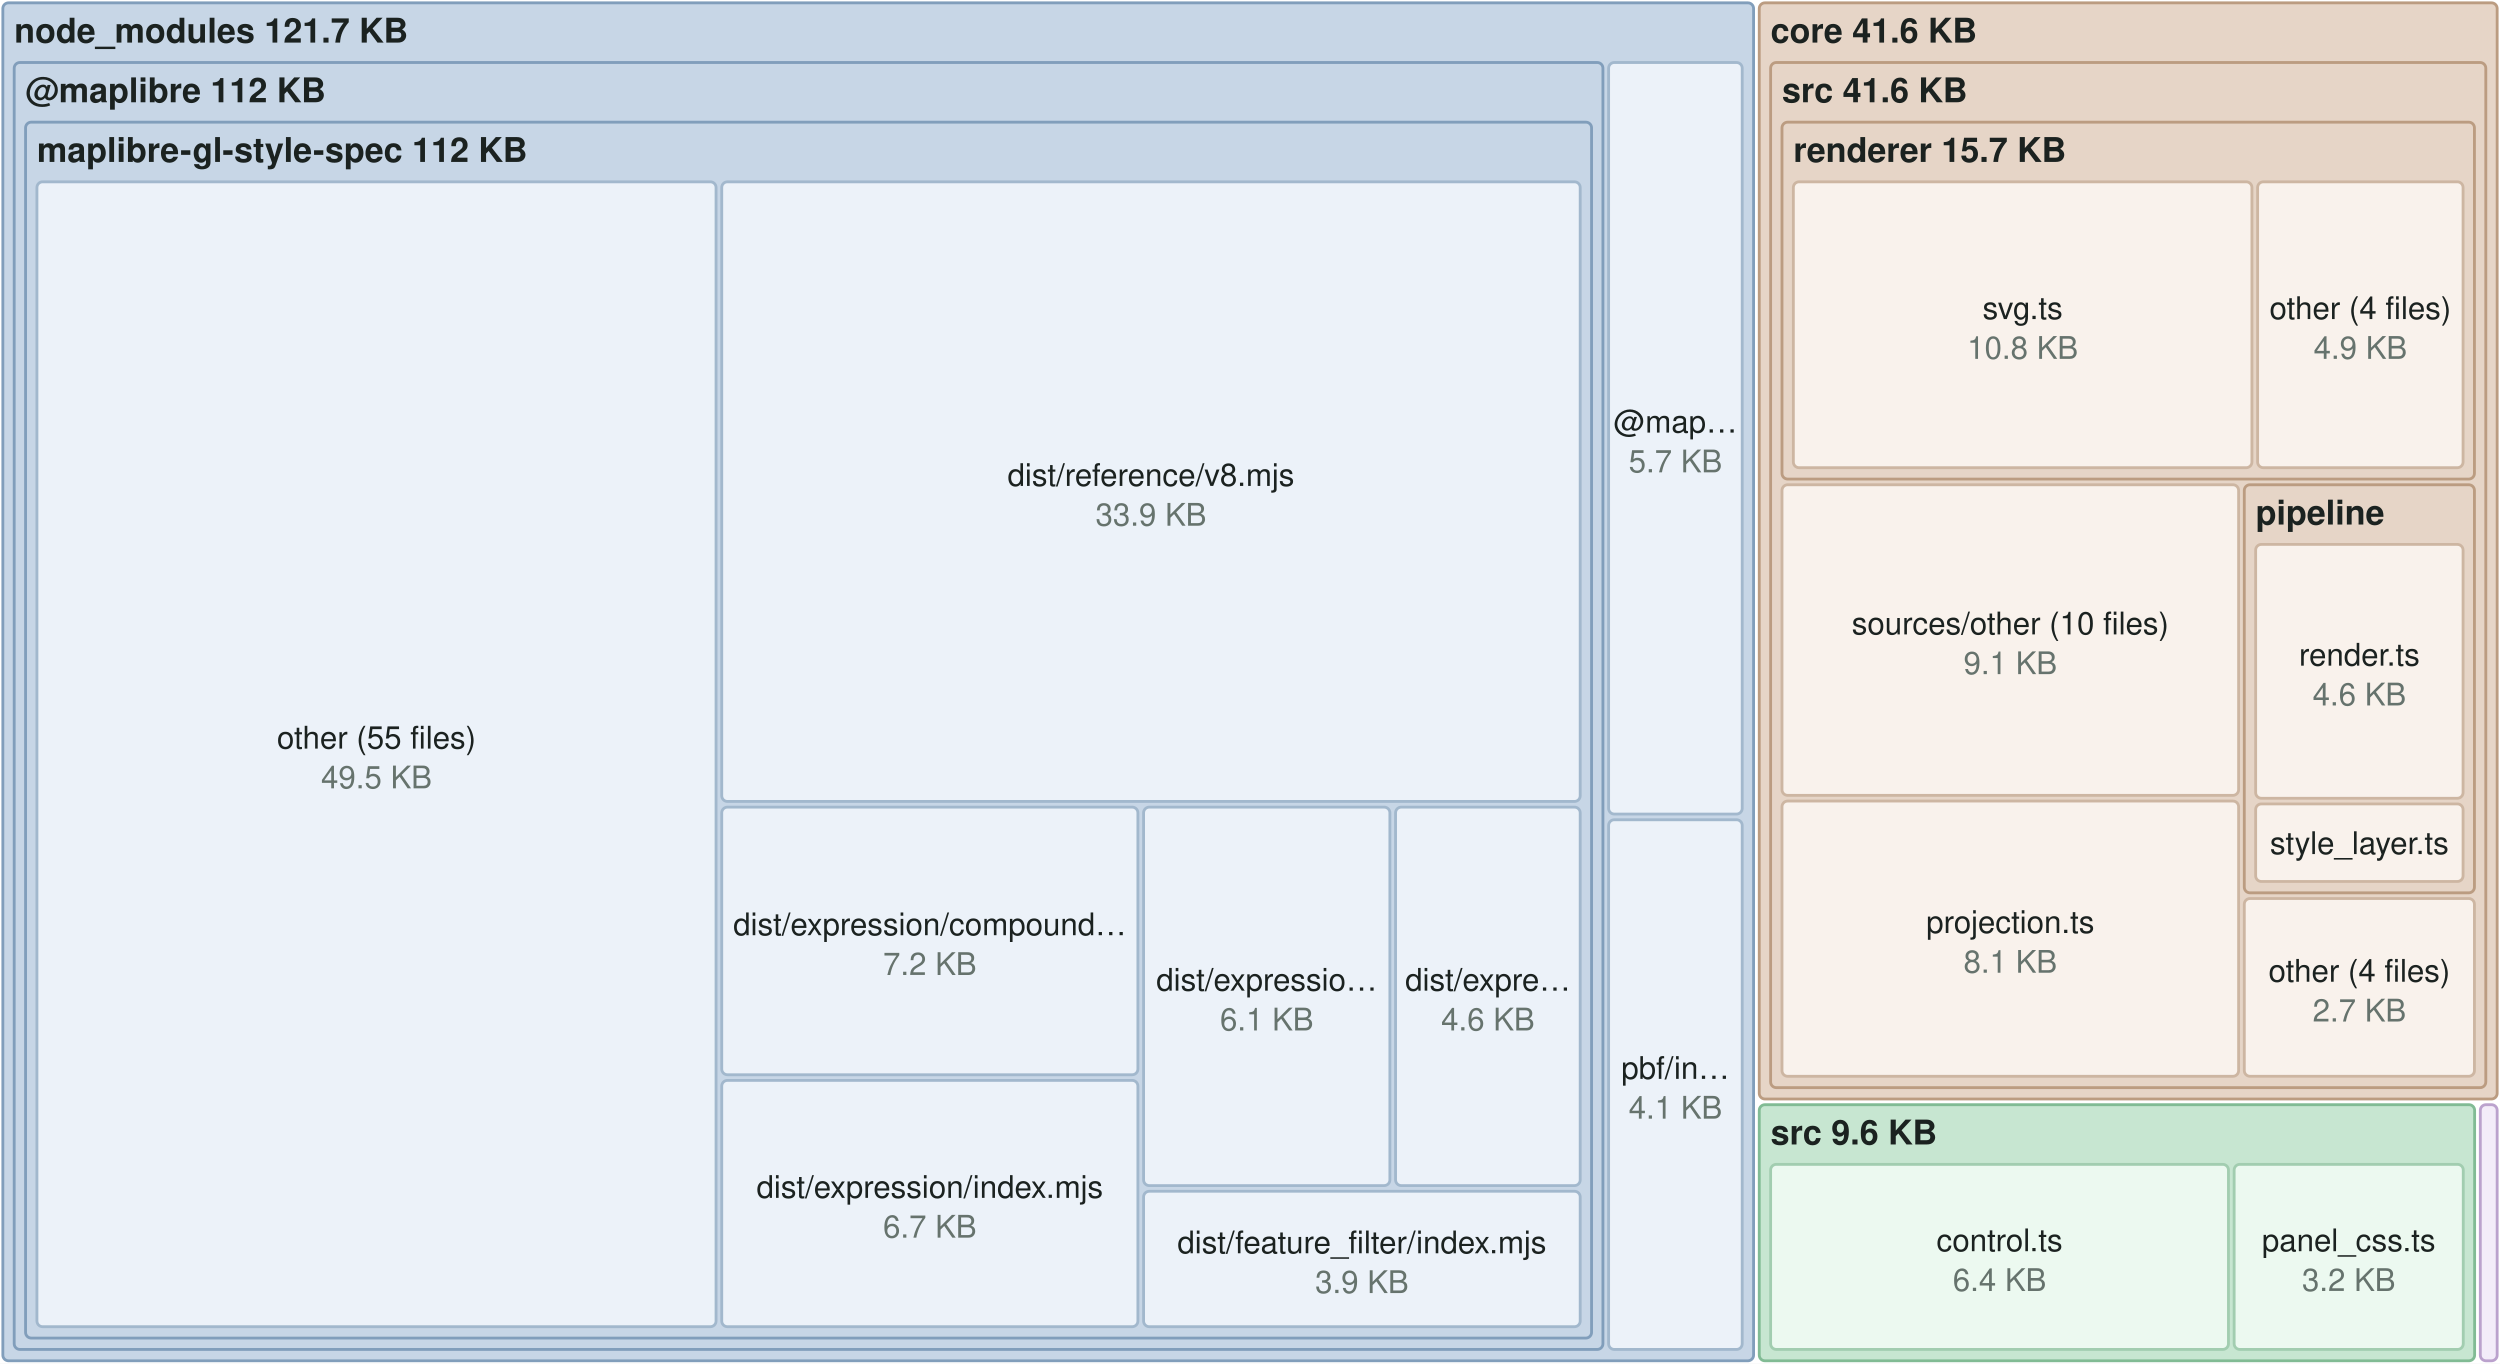
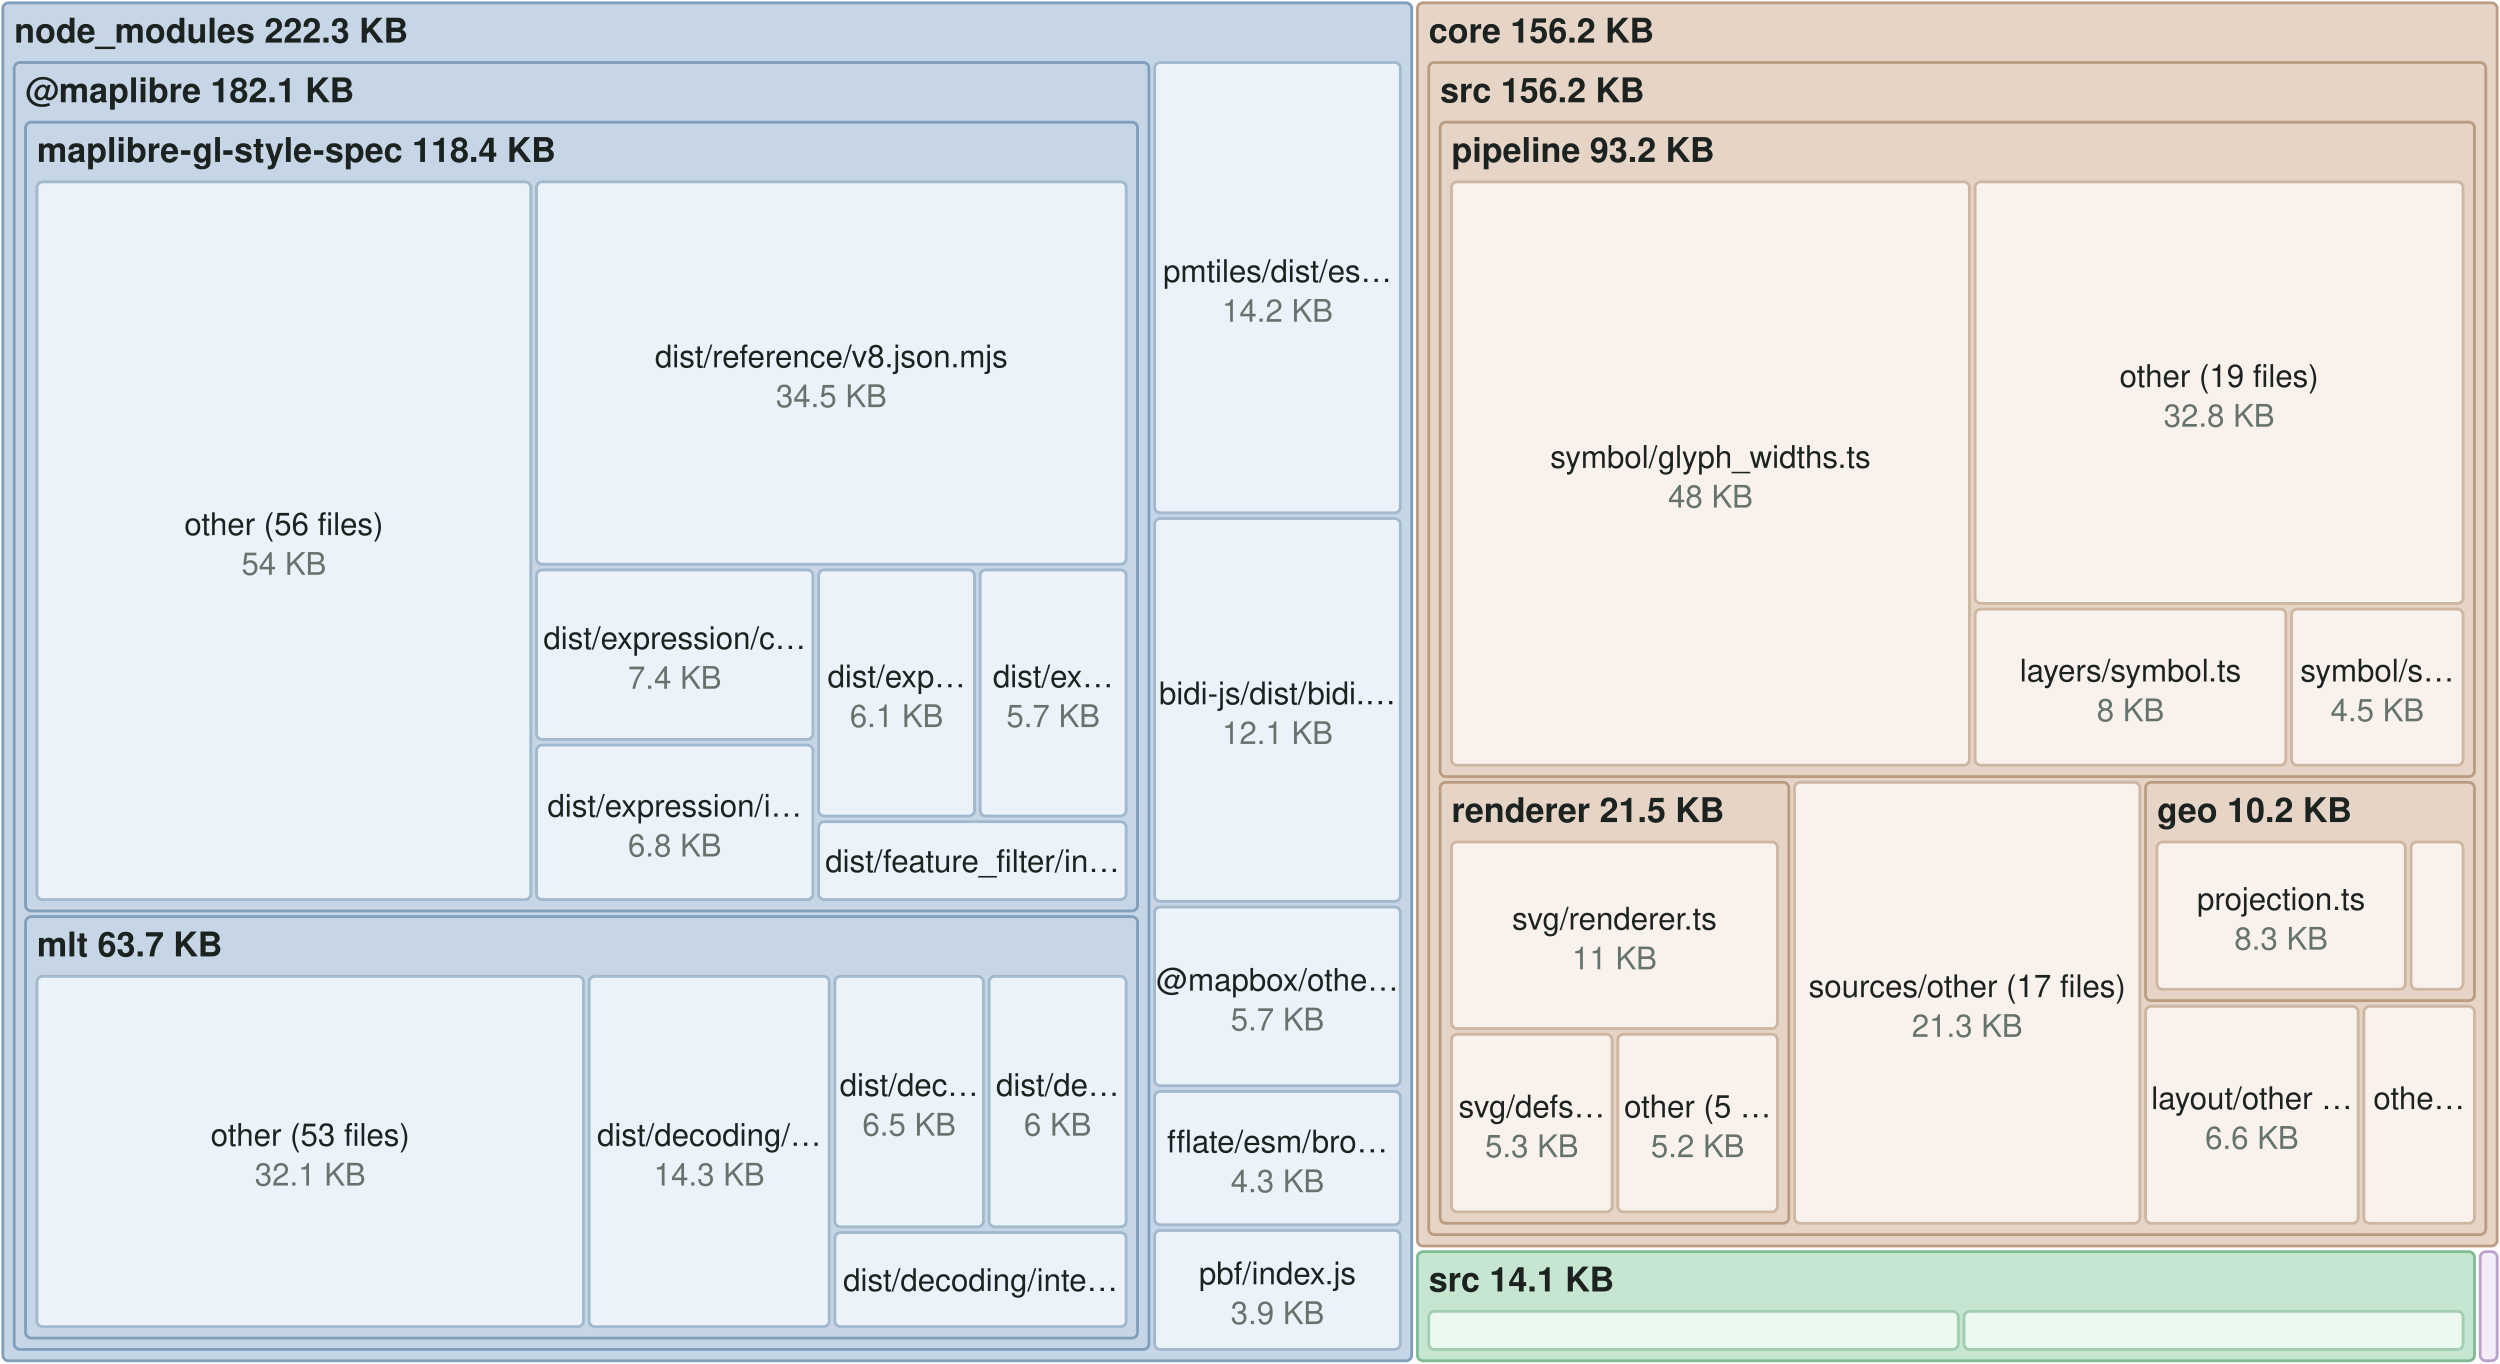
<svg xmlns="http://www.w3.org/2000/svg" width="880" height="480" viewBox="0 0 880 480">
  <style>
	.background { fill: #ffffff; }
	text { font-family: Helvetica, Arial, 'Liberation Sans', sans-serif; }
	.group-label { fill: #1b2220; font-weight: 600; font-size: 12px; }
	.leaf-label { fill: #1b2220; font-size: 11px; text-anchor: middle; }
	.leaf-size { fill: #66736d; font-size: 11px; text-anchor: middle; }
	.group-box, .leaf-box { stroke-width: 1; }
	.leaf:hover .leaf-box { stroke-width: 2; }
	.c0 .group-box { fill: hsl(210 38% 84%); stroke: hsl(210 30% 62%); }
	.c0 .leaf-box { fill: hsl(210 50% 95%); stroke: hsl(210 30% 72%); }
	.c1 .group-box { fill: hsl(28 38% 84%); stroke: hsl(28 30% 62%); }
	.c1 .leaf-box { fill: hsl(28 50% 95%); stroke: hsl(28 30% 72%); }
	.c2 .group-box { fill: hsl(140 38% 84%); stroke: hsl(140 30% 62%); }
	.c2 .leaf-box { fill: hsl(140 50% 95%); stroke: hsl(140 30% 72%); }
	.c3 .group-box { fill: hsl(275 38% 84%); stroke: hsl(275 30% 62%); }
	.c3 .leaf-box { fill: hsl(275 50% 95%); stroke: hsl(275 30% 72%); }
	.c4 .group-box { fill: hsl(350 38% 84%); stroke: hsl(350 30% 62%); }
	.c4 .leaf-box { fill: hsl(350 50% 95%); stroke: hsl(350 30% 72%); }
	.c5 .group-box { fill: hsl(180 38% 84%); stroke: hsl(180 30% 62%); }
	.c5 .leaf-box { fill: hsl(180 50% 95%); stroke: hsl(180 30% 72%); }
	.c6 .group-box { fill: hsl(48 38% 84%); stroke: hsl(48 30% 62%); }
	.c6 .leaf-box { fill: hsl(48 50% 95%); stroke: hsl(48 30% 72%); }
	.c7 .group-box { fill: hsl(320 38% 84%); stroke: hsl(320 30% 62%); }
	.c7 .leaf-box { fill: hsl(320 50% 95%); stroke: hsl(320 30% 72%); }
	.c8 .group-box { fill: hsl(95 38% 84%); stroke: hsl(95 30% 62%); }
	.c8 .leaf-box { fill: hsl(95 50% 95%); stroke: hsl(95 30% 72%); }
	.c9 .group-box { fill: hsl(245 38% 84%); stroke: hsl(245 30% 62%); }
	.c9 .leaf-box { fill: hsl(245 50% 95%); stroke: hsl(245 30% 72%); }
	@media (prefers-color-scheme: dark) {
		.background { fill: #0d1117; }
		.group-label, .leaf-label { fill: #e6edf3; }
		.leaf-size { fill: #8b949e; }
		.c0 .group-box { fill: hsl(210 22% 22%); stroke: hsl(210 20% 38%); }
		.c0 .leaf-box { fill: hsl(210 25% 14%); stroke: hsl(210 20% 32%); }
		.c1 .group-box { fill: hsl(28 22% 22%); stroke: hsl(28 20% 38%); }
		.c1 .leaf-box { fill: hsl(28 25% 14%); stroke: hsl(28 20% 32%); }
		.c2 .group-box { fill: hsl(140 22% 22%); stroke: hsl(140 20% 38%); }
		.c2 .leaf-box { fill: hsl(140 25% 14%); stroke: hsl(140 20% 32%); }
		.c3 .group-box { fill: hsl(275 22% 22%); stroke: hsl(275 20% 38%); }
		.c3 .leaf-box { fill: hsl(275 25% 14%); stroke: hsl(275 20% 32%); }
		.c4 .group-box { fill: hsl(350 22% 22%); stroke: hsl(350 20% 38%); }
		.c4 .leaf-box { fill: hsl(350 25% 14%); stroke: hsl(350 20% 32%); }
		.c5 .group-box { fill: hsl(180 22% 22%); stroke: hsl(180 20% 38%); }
		.c5 .leaf-box { fill: hsl(180 25% 14%); stroke: hsl(180 20% 32%); }
		.c6 .group-box { fill: hsl(48 22% 22%); stroke: hsl(48 20% 38%); }
		.c6 .leaf-box { fill: hsl(48 25% 14%); stroke: hsl(48 20% 32%); }
		.c7 .group-box { fill: hsl(320 22% 22%); stroke: hsl(320 20% 38%); }
		.c7 .leaf-box { fill: hsl(320 25% 14%); stroke: hsl(320 20% 32%); }
		.c8 .group-box { fill: hsl(95 22% 22%); stroke: hsl(95 20% 38%); }
		.c8 .leaf-box { fill: hsl(95 25% 14%); stroke: hsl(95 20% 32%); }
		.c9 .group-box { fill: hsl(245 22% 22%); stroke: hsl(245 20% 38%); }
		.c9 .leaf-box { fill: hsl(245 25% 14%); stroke: hsl(245 20% 32%); }
	}
</style>
  <rect class="background" width="880" height="480" />
  <g class="group c0">
-     <rect class="group-box" x="1" y="1" width="616.26" height="478" rx="2" />
-     <text class="group-label" x="5" y="15" textLength="137.39" lengthAdjust="spacingAndGlyphs">node_modules 121.7 KB</text>
-   </g>
-   <g class="group c0">
-     <rect class="group-box" x="5" y="22" width="559.23" height="453" rx="2" />
-     <text class="group-label" x="9" y="36" textLength="99.38" lengthAdjust="spacingAndGlyphs">@maplibre 112 KB</text>
-   </g>
-   <g class="group c0">
-     <rect class="group-box" x="9" y="43" width="551.23" height="428" rx="2" />
-     <text class="group-label" x="13" y="57" textLength="170.06" lengthAdjust="spacingAndGlyphs">maplibre-gl-style-spec 112 KB</text>
-   </g>
-   <g class="leaf c0">
-     <rect class="leaf-box" x="13" y="64" width="239.05" height="403" rx="2" />
-     <text class="leaf-label" x="132.52" y="263.5" textLength="70.3" lengthAdjust="spacingAndGlyphs">other (55 files)</text>
-     <text class="leaf-size" x="132.52" y="277.5" textLength="39.14" lengthAdjust="spacingAndGlyphs">49.5 KB</text>
-   </g>
-   <g class="leaf c0">
-     <rect class="leaf-box" x="254.05" y="64" width="302.18" height="218.11" rx="2" />
-     <text class="leaf-label" x="405.14" y="171.05" textLength="101.48" lengthAdjust="spacingAndGlyphs">dist/reference/v8.mjs</text>
-     <text class="leaf-size" x="405.14" y="185.05" textLength="39.14" lengthAdjust="spacingAndGlyphs">33.9 KB</text>
-   </g>
-   <g class="leaf c0">
-     <rect class="leaf-box" x="254.05" y="284.11" width="146.49" height="94.2" rx="2" />
-     <text class="leaf-label" x="327.29" y="329.2" textLength="133.89" lengthAdjust="spacingAndGlyphs">dist/expression/compound…</text>
-     <text class="leaf-size" x="327.29" y="343.2" textLength="33.02" lengthAdjust="spacingAndGlyphs">7.2 KB</text>
-   </g>
-   <g class="leaf c0">
-     <rect class="leaf-box" x="254.05" y="380.3" width="146.49" height="86.7" rx="2" />
-     <text class="leaf-label" x="327.29" y="421.65" textLength="122.87" lengthAdjust="spacingAndGlyphs">dist/expression/index.mjs</text>
-     <text class="leaf-size" x="327.29" y="435.65" textLength="33.02" lengthAdjust="spacingAndGlyphs">6.7 KB</text>
-   </g>
-   <g class="leaf c0">
-     <rect class="leaf-box" x="402.54" y="284.11" width="86.7" height="133.22" rx="2" />
-     <text class="leaf-label" x="445.89" y="348.72" textLength="73.36" lengthAdjust="spacingAndGlyphs">dist/expressio…</text>
-     <text class="leaf-size" x="445.89" y="362.72" textLength="33.02" lengthAdjust="spacingAndGlyphs">6.1 KB</text>
-   </g>
-   <g class="leaf c0">
-     <rect class="leaf-box" x="491.24" y="284.11" width="64.99" height="133.22" rx="2" />
-     <text class="leaf-label" x="523.74" y="348.72" textLength="53.8" lengthAdjust="spacingAndGlyphs">dist/expre…</text>
-     <text class="leaf-size" x="523.74" y="362.72" textLength="33.02" lengthAdjust="spacingAndGlyphs">4.6 KB</text>
-   </g>
-   <g class="leaf c0">
-     <rect class="leaf-box" x="402.54" y="419.33" width="153.69" height="47.67" rx="2" />
-     <text class="leaf-label" x="479.39" y="441.16" textLength="130.82" lengthAdjust="spacingAndGlyphs">dist/feature_filter/index.mjs</text>
-     <text class="leaf-size" x="479.39" y="455.16" textLength="33.02" lengthAdjust="spacingAndGlyphs">3.9 KB</text>
-   </g>
-   <g class="leaf c0">
-     <rect class="leaf-box" x="566.23" y="22" width="47.03" height="264.55" rx="2" />
-     <text class="leaf-label" x="589.75" y="152.27" textLength="33.63" lengthAdjust="spacingAndGlyphs">@map…</text>
-     <text class="leaf-size" x="589.75" y="166.27" textLength="33.02" lengthAdjust="spacingAndGlyphs">5.7 KB</text>
-   </g>
-   <g class="leaf c0">
-     <rect class="leaf-box" x="566.23" y="288.55" width="47.03" height="186.45" rx="2" />
-     <text class="leaf-label" x="589.75" y="379.77" textLength="33.02" lengthAdjust="spacingAndGlyphs">pbf/in…</text>
-     <text class="leaf-size" x="589.75" y="393.77" textLength="33.02" lengthAdjust="spacingAndGlyphs">4.1 KB</text>
-   </g>
-   <g class="group c1">
-     <rect class="group-box" x="619.26" y="1" width="259.74" height="385.85" rx="2" />
-     <text class="group-label" x="623.26" y="15" textLength="71.38" lengthAdjust="spacingAndGlyphs">core 41.6 KB</text>
-   </g>
-   <g class="group c1">
-     <rect class="group-box" x="623.26" y="22" width="251.74" height="360.85" rx="2" />
-     <text class="group-label" x="627.26" y="36" textLength="64.04" lengthAdjust="spacingAndGlyphs">src 41.6 KB</text>
-   </g>
-   <g class="group c1">
-     <rect class="group-box" x="627.26" y="43" width="243.74" height="125.63" rx="2" />
-     <text class="group-label" x="631.26" y="57" textLength="94.72" lengthAdjust="spacingAndGlyphs">renderer 15.7 KB</text>
-   </g>
-   <g class="leaf c1">
-     <rect class="leaf-box" x="631.26" y="64" width="161.42" height="100.63" rx="2" />
-     <text class="leaf-label" x="711.97" y="112.31" textLength="28.73" lengthAdjust="spacingAndGlyphs">svg.ts</text>
-     <text class="leaf-size" x="711.97" y="126.31" textLength="39.14" lengthAdjust="spacingAndGlyphs">10.8 KB</text>
-   </g>
-   <g class="leaf c1">
-     <rect class="leaf-box" x="794.68" y="64" width="72.32" height="100.63" rx="2" />
-     <text class="leaf-label" x="830.84" y="112.31" textLength="64.19" lengthAdjust="spacingAndGlyphs">other (4 files)</text>
-     <text class="leaf-size" x="830.84" y="126.31" textLength="33.02" lengthAdjust="spacingAndGlyphs">4.9 KB</text>
-   </g>
-   <g class="leaf c1">
-     <rect class="leaf-box" x="627.26" y="170.63" width="160.73" height="109.34" rx="2" />
-     <text class="leaf-label" x="707.63" y="223.3" textLength="111.87" lengthAdjust="spacingAndGlyphs">sources/other (10 files)</text>
-     <text class="leaf-size" x="707.63" y="237.3" textLength="33.02" lengthAdjust="spacingAndGlyphs">9.1 KB</text>
-   </g>
-   <g class="leaf c1">
-     <rect class="leaf-box" x="627.26" y="281.97" width="160.73" height="96.89" rx="2" />
-     <text class="leaf-label" x="707.63" y="328.41" textLength="59.3" lengthAdjust="spacingAndGlyphs">projection.ts</text>
-     <text class="leaf-size" x="707.63" y="342.41" textLength="33.02" lengthAdjust="spacingAndGlyphs">8.1 KB</text>
-   </g>
-   <g class="group c1">
-     <rect class="group-box" x="789.99" y="170.63" width="81.01" height="143.65" rx="2" />
-     <text class="group-label" x="793.99" y="184.63" textLength="45.35" lengthAdjust="spacingAndGlyphs">pipeline</text>
-   </g>
-   <g class="leaf c1">
-     <rect class="leaf-box" x="793.99" y="191.63" width="73.01" height="89.36" rx="2" />
-     <text class="leaf-label" x="830.5" y="234.31" textLength="43.41" lengthAdjust="spacingAndGlyphs">render.ts</text>
-     <text class="leaf-size" x="830.5" y="248.31" textLength="33.02" lengthAdjust="spacingAndGlyphs">4.6 KB</text>
-   </g>
-   <g class="leaf c1">
-     <rect class="leaf-box" x="793.99" y="282.98" width="73.01" height="27.3" rx="2" />
-     <text class="leaf-label" x="830.5" y="300.63" textLength="64.19" lengthAdjust="spacingAndGlyphs">style_layer.ts</text>
-   </g>
-   <g class="leaf c1">
-     <rect class="leaf-box" x="789.99" y="316.28" width="81.01" height="62.57" rx="2" />
-     <text class="leaf-label" x="830.5" y="345.57" textLength="64.19" lengthAdjust="spacingAndGlyphs">other (4 files)</text>
-     <text class="leaf-size" x="830.5" y="359.57" textLength="33.02" lengthAdjust="spacingAndGlyphs">2.7 KB</text>
+     <rect class="group-box" x="1" y="1" width="495.92" height="478" rx="2" />
+     <text class="group-label" x="5" y="15" textLength="137.39" lengthAdjust="spacingAndGlyphs">node_modules 222.3 KB</text>
+   </g>
+   <g class="group c0">
+     <rect class="group-box" x="5" y="22" width="399.42" height="453" rx="2" />
+     <text class="group-label" x="9" y="36" textLength="109.39" lengthAdjust="spacingAndGlyphs">@maplibre 182.1 KB</text>
+   </g>
+   <g class="group c0">
+     <rect class="group-box" x="9" y="43" width="391.42" height="277.66" rx="2" />
+     <text class="group-label" x="13" y="57" textLength="180.07" lengthAdjust="spacingAndGlyphs">maplibre-gl-style-spec 118.4 KB</text>
+   </g>
+   <g class="leaf c0">
+     <rect class="leaf-box" x="13" y="64" width="173.84" height="252.66" rx="2" />
+     <text class="leaf-label" x="99.92" y="188.33" textLength="70.3" lengthAdjust="spacingAndGlyphs">other (56 files)</text>
+     <text class="leaf-size" x="99.92" y="202.33" textLength="29.96" lengthAdjust="spacingAndGlyphs">54 KB</text>
+   </g>
+   <g class="leaf c0">
+     <rect class="leaf-box" x="188.84" y="64" width="207.58" height="134.6" rx="2" />
+     <text class="leaf-label" x="292.63" y="129.3" textLength="124.71" lengthAdjust="spacingAndGlyphs">dist/reference/v8.json.mjs</text>
+     <text class="leaf-size" x="292.63" y="143.3" textLength="39.14" lengthAdjust="spacingAndGlyphs">34.5 KB</text>
+   </g>
+   <g class="leaf c0">
+     <rect class="leaf-box" x="188.84" y="200.6" width="97.33" height="59.67" rx="2" />
+     <text class="leaf-label" x="237.5" y="228.44" textLength="88.03" lengthAdjust="spacingAndGlyphs">dist/expression/c…</text>
+     <text class="leaf-size" x="237.5" y="242.44" textLength="33.02" lengthAdjust="spacingAndGlyphs">7.4 KB</text>
+   </g>
+   <g class="leaf c0">
+     <rect class="leaf-box" x="188.84" y="262.27" width="97.33" height="54.38" rx="2" />
+     <text class="leaf-label" x="237.5" y="287.47" textLength="84.98" lengthAdjust="spacingAndGlyphs">dist/expression/i…</text>
+     <text class="leaf-size" x="237.5" y="301.47" textLength="33.02" lengthAdjust="spacingAndGlyphs">6.8 KB</text>
+   </g>
+   <g class="leaf c0">
+     <rect class="leaf-box" x="288.16" y="200.6" width="54.86" height="86.63" rx="2" />
+     <text class="leaf-label" x="315.59" y="241.92" textLength="44.02" lengthAdjust="spacingAndGlyphs">dist/exp…</text>
+     <text class="leaf-size" x="315.59" y="255.92" textLength="33.02" lengthAdjust="spacingAndGlyphs">6.1 KB</text>
+   </g>
+   <g class="leaf c0">
+     <rect class="leaf-box" x="345.02" y="200.6" width="51.39" height="86.63" rx="2" />
+     <text class="leaf-label" x="370.72" y="241.92" textLength="37.91" lengthAdjust="spacingAndGlyphs">dist/ex…</text>
+     <text class="leaf-size" x="370.72" y="255.92" textLength="33.02" lengthAdjust="spacingAndGlyphs">5.7 KB</text>
+   </g>
+   <g class="leaf c0">
+     <rect class="leaf-box" x="288.16" y="289.23" width="108.25" height="27.42" rx="2" />
+     <text class="leaf-label" x="342.29" y="306.95" textLength="99.04" lengthAdjust="spacingAndGlyphs">dist/feature_filter/in…</text>
+   </g>
+   <g class="group c0">
+     <rect class="group-box" x="9" y="322.66" width="391.42" height="148.34" rx="2" />
+     <text class="group-label" x="13" y="336.66" textLength="64.03" lengthAdjust="spacingAndGlyphs">mlt 63.7 KB</text>
+   </g>
+   <g class="leaf c0">
+     <rect class="leaf-box" x="13" y="343.66" width="192.39" height="123.34" rx="2" />
+     <text class="leaf-label" x="109.19" y="403.33" textLength="70.3" lengthAdjust="spacingAndGlyphs">other (53 files)</text>
+     <text class="leaf-size" x="109.19" y="417.33" textLength="39.14" lengthAdjust="spacingAndGlyphs">32.1 KB</text>
+   </g>
+   <g class="leaf c0">
+     <rect class="leaf-box" x="207.39" y="343.66" width="84.49" height="123.34" rx="2" />
+     <text class="leaf-label" x="249.63" y="403.33" textLength="73.99" lengthAdjust="spacingAndGlyphs">dist/decoding/…</text>
+     <text class="leaf-size" x="249.63" y="417.33" textLength="39.14" lengthAdjust="spacingAndGlyphs">14.3 KB</text>
+   </g>
+   <g class="leaf c0">
+     <rect class="leaf-box" x="293.87" y="343.66" width="52.3" height="88.19" rx="2" />
+     <text class="leaf-label" x="320.02" y="385.75" textLength="44.02" lengthAdjust="spacingAndGlyphs">dist/dec…</text>
+     <text class="leaf-size" x="320.02" y="399.75" textLength="33.02" lengthAdjust="spacingAndGlyphs">6.5 KB</text>
+   </g>
+   <g class="leaf c0">
+     <rect class="leaf-box" x="348.17" y="343.66" width="48.24" height="88.19" rx="2" />
+     <text class="leaf-label" x="372.29" y="385.75" textLength="38.52" lengthAdjust="spacingAndGlyphs">dist/de…</text>
+     <text class="leaf-size" x="372.29" y="399.75" textLength="23.85" lengthAdjust="spacingAndGlyphs">6 KB</text>
+   </g>
+   <g class="leaf c0">
+     <rect class="leaf-box" x="293.87" y="433.84" width="102.54" height="33.16" rx="2" />
+     <text class="leaf-label" x="345.14" y="454.42" textLength="91.72" lengthAdjust="spacingAndGlyphs">dist/decoding/inte…</text>
+   </g>
+   <g class="leaf c0">
+     <rect class="leaf-box" x="406.42" y="22" width="86.5" height="158.52" rx="2" />
+     <text class="leaf-label" x="449.67" y="99.26" textLength="75.8" lengthAdjust="spacingAndGlyphs">pmtiles/dist/es…</text>
+     <text class="leaf-size" x="449.67" y="113.26" textLength="39.14" lengthAdjust="spacingAndGlyphs">14.2 KB</text>
+   </g>
+   <g class="leaf c0">
+     <rect class="leaf-box" x="406.42" y="182.52" width="86.5" height="134.75" rx="2" />
+     <text class="leaf-label" x="449.67" y="247.89" textLength="78.24" lengthAdjust="spacingAndGlyphs">bidi-js/dist/bidi.…</text>
+     <text class="leaf-size" x="449.67" y="261.89" textLength="39.14" lengthAdjust="spacingAndGlyphs">12.1 KB</text>
+   </g>
+   <g class="leaf c0">
+     <rect class="leaf-box" x="406.42" y="319.26" width="86.5" height="62.92" rx="2" />
+     <text class="leaf-label" x="449.67" y="348.72" textLength="75.82" lengthAdjust="spacingAndGlyphs">@mapbox/othe…</text>
+     <text class="leaf-size" x="449.67" y="362.72" textLength="33.02" lengthAdjust="spacingAndGlyphs">5.7 KB</text>
+   </g>
+   <g class="leaf c0">
+     <rect class="leaf-box" x="406.42" y="384.18" width="86.5" height="46.93" rx="2" />
+     <text class="leaf-label" x="449.67" y="405.65" textLength="72.75" lengthAdjust="spacingAndGlyphs">fflate/esm/bro…</text>
+     <text class="leaf-size" x="449.67" y="419.65" textLength="33.02" lengthAdjust="spacingAndGlyphs">4.3 KB</text>
+   </g>
+   <g class="leaf c0">
+     <rect class="leaf-box" x="406.42" y="433.11" width="86.5" height="41.89" rx="2" />
+     <text class="leaf-label" x="449.67" y="452.06" textLength="55.64" lengthAdjust="spacingAndGlyphs">pbf/index.js</text>
+     <text class="leaf-size" x="449.67" y="466.06" textLength="33.02" lengthAdjust="spacingAndGlyphs">3.9 KB</text>
+   </g>
+   <g class="group c1">
+     <rect class="group-box" x="498.92" y="1" width="380.08" height="437.59" rx="2" />
+     <text class="group-label" x="502.92" y="15" textLength="78.05" lengthAdjust="spacingAndGlyphs">core 156.2 KB</text>
+   </g>
+   <g class="group c1">
+     <rect class="group-box" x="502.92" y="22" width="372.08" height="412.59" rx="2" />
+     <text class="group-label" x="506.92" y="36" textLength="70.72" lengthAdjust="spacingAndGlyphs">src 156.2 KB</text>
+   </g>
+   <g class="group c1">
+     <rect class="group-box" x="506.92" y="43" width="364.08" height="230.37" rx="2" />
+     <text class="group-label" x="510.92" y="57" textLength="91.38" lengthAdjust="spacingAndGlyphs">pipeline 93.2 KB</text>
+   </g>
+   <g class="leaf c1">
+     <rect class="leaf-box" x="510.92" y="64" width="182.32" height="205.37" rx="2" />
+     <text class="leaf-label" x="602.08" y="164.68" textLength="113.09" lengthAdjust="spacingAndGlyphs">symbol/glyph_widths.ts</text>
+     <text class="leaf-size" x="602.08" y="178.68" textLength="29.96" lengthAdjust="spacingAndGlyphs">48 KB</text>
+   </g>
+   <g class="leaf c1">
+     <rect class="leaf-box" x="695.24" y="64" width="171.76" height="148.4" rx="2" />
+     <text class="leaf-label" x="781.12" y="136.2" textLength="70.3" lengthAdjust="spacingAndGlyphs">other (19 files)</text>
+     <text class="leaf-size" x="781.12" y="150.2" textLength="39.14" lengthAdjust="spacingAndGlyphs">32.8 KB</text>
+   </g>
+   <g class="leaf c1">
+     <rect class="leaf-box" x="695.24" y="214.4" width="109.38" height="54.97" rx="2" />
+     <text class="leaf-label" x="749.93" y="239.88" textLength="78.85" lengthAdjust="spacingAndGlyphs">layers/symbol.ts</text>
+     <text class="leaf-size" x="749.93" y="253.88" textLength="23.85" lengthAdjust="spacingAndGlyphs">8 KB</text>
+   </g>
+   <g class="leaf c1">
+     <rect class="leaf-box" x="806.62" y="214.4" width="60.38" height="54.97" rx="2" />
+     <text class="leaf-label" x="836.81" y="239.88" textLength="49.51" lengthAdjust="spacingAndGlyphs">symbol/s…</text>
+     <text class="leaf-size" x="836.81" y="253.88" textLength="33.02" lengthAdjust="spacingAndGlyphs">4.5 KB</text>
+   </g>
+   <g class="group c1">
+     <rect class="group-box" x="506.92" y="275.37" width="122.75" height="155.22" rx="2" />
+     <text class="group-label" x="510.92" y="289.37" textLength="94.72" lengthAdjust="spacingAndGlyphs">renderer 21.5 KB</text>
+   </g>
+   <g class="leaf c1">
+     <rect class="leaf-box" x="510.92" y="296.37" width="114.75" height="65.69" rx="2" />
+     <text class="leaf-label" x="568.29" y="327.21" textLength="73.36" lengthAdjust="spacingAndGlyphs">svg/renderer.ts</text>
+     <text class="leaf-size" x="568.29" y="341.21" textLength="29.96" lengthAdjust="spacingAndGlyphs">11 KB</text>
+   </g>
+   <g class="leaf c1">
+     <rect class="leaf-box" x="510.92" y="364.06" width="56.55" height="62.53" rx="2" />
+     <text class="leaf-label" x="539.19" y="393.32" textLength="47.08" lengthAdjust="spacingAndGlyphs">svg/defs…</text>
+     <text class="leaf-size" x="539.19" y="407.32" textLength="33.02" lengthAdjust="spacingAndGlyphs">5.3 KB</text>
+   </g>
+   <g class="leaf c1">
+     <rect class="leaf-box" x="569.47" y="364.06" width="56.2" height="62.53" rx="2" />
+     <text class="leaf-label" x="597.57" y="393.32" textLength="47.08" lengthAdjust="spacingAndGlyphs">other (5 …</text>
+     <text class="leaf-size" x="597.57" y="407.32" textLength="33.02" lengthAdjust="spacingAndGlyphs">5.2 KB</text>
+   </g>
+   <g class="leaf c1">
+     <rect class="leaf-box" x="631.67" y="275.37" width="121.56" height="155.22" rx="2" />
+     <text class="leaf-label" x="692.45" y="350.98" textLength="111.87" lengthAdjust="spacingAndGlyphs">sources/other (17 files)</text>
+     <text class="leaf-size" x="692.45" y="364.98" textLength="39.14" lengthAdjust="spacingAndGlyphs">21.3 KB</text>
+   </g>
+   <g class="group c1">
+     <rect class="group-box" x="755.23" y="275.37" width="115.77" height="76.85" rx="2" />
+     <text class="group-label" x="759.23" y="289.37" textLength="67.37" lengthAdjust="spacingAndGlyphs">geo 10.2 KB</text>
+   </g>
+   <g class="leaf c1">
+     <rect class="leaf-box" x="759.23" y="296.37" width="87.44" height="51.85" rx="2" />
+     <text class="leaf-label" x="802.95" y="320.29" textLength="59.3" lengthAdjust="spacingAndGlyphs">projection.ts</text>
+     <text class="leaf-size" x="802.95" y="334.29" textLength="33.02" lengthAdjust="spacingAndGlyphs">8.3 KB</text>
+   </g>
+   <g class="leaf c1">
+     <rect class="leaf-box" x="848.67" y="296.37" width="18.33" height="51.85" rx="2" />
+   </g>
+   <g class="leaf c1">
+     <rect class="leaf-box" x="755.23" y="354.22" width="74.86" height="76.37" rx="2" />
+     <text class="leaf-label" x="792.66" y="390.4" textLength="66.65" lengthAdjust="spacingAndGlyphs">layout/other …</text>
+     <text class="leaf-size" x="792.66" y="404.4" textLength="33.02" lengthAdjust="spacingAndGlyphs">6.6 KB</text>
+   </g>
+   <g class="leaf c1">
+     <rect class="leaf-box" x="832.09" y="354.22" width="38.91" height="76.37" rx="2" />
+     <text class="leaf-label" x="851.54" y="390.4" textLength="27.52" lengthAdjust="spacingAndGlyphs">othe…</text>
  </g>
  <g class="group c2">
-     <rect class="group-box" x="619.26" y="388.85" width="251.81" height="90.15" rx="2" />
-     <text class="group-label" x="623.26" y="402.85" textLength="57.37" lengthAdjust="spacingAndGlyphs">src 9.6 KB</text>
+     <rect class="group-box" x="498.92" y="440.59" width="372.1" height="38.41" rx="2" />
+     <text class="group-label" x="502.92" y="454.59" textLength="64.04" lengthAdjust="spacingAndGlyphs">src 14.1 KB</text>
  </g>
  <g class="leaf c2">
-     <rect class="leaf-box" x="623.26" y="409.85" width="161.16" height="65.15" rx="2" />
-     <text class="leaf-label" x="703.84" y="440.43" textLength="44.63" lengthAdjust="spacingAndGlyphs">control.ts</text>
-     <text class="leaf-size" x="703.84" y="454.43" textLength="33.02" lengthAdjust="spacingAndGlyphs">6.4 KB</text>
+     <rect class="leaf-box" x="502.92" y="461.59" width="186.42" height="13.41" rx="2" />
  </g>
  <g class="leaf c2">
-     <rect class="leaf-box" x="786.42" y="409.85" width="80.65" height="65.15" rx="2" />
-     <text class="leaf-label" x="826.75" y="440.43" textLength="61.14" lengthAdjust="spacingAndGlyphs">panel_css.ts</text>
-     <text class="leaf-size" x="826.75" y="454.43" textLength="33.02" lengthAdjust="spacingAndGlyphs">3.2 KB</text>
+     <rect class="leaf-box" x="691.34" y="461.59" width="175.69" height="13.41" rx="2" />
  </g>
  <g class="leaf c3">
-     <rect class="leaf-box" x="873.07" y="388.85" width="5.93" height="90.15" rx="2" />
+     <rect class="leaf-box" x="873.02" y="440.59" width="5.98" height="38.41" rx="2" />
  </g>
</svg>
